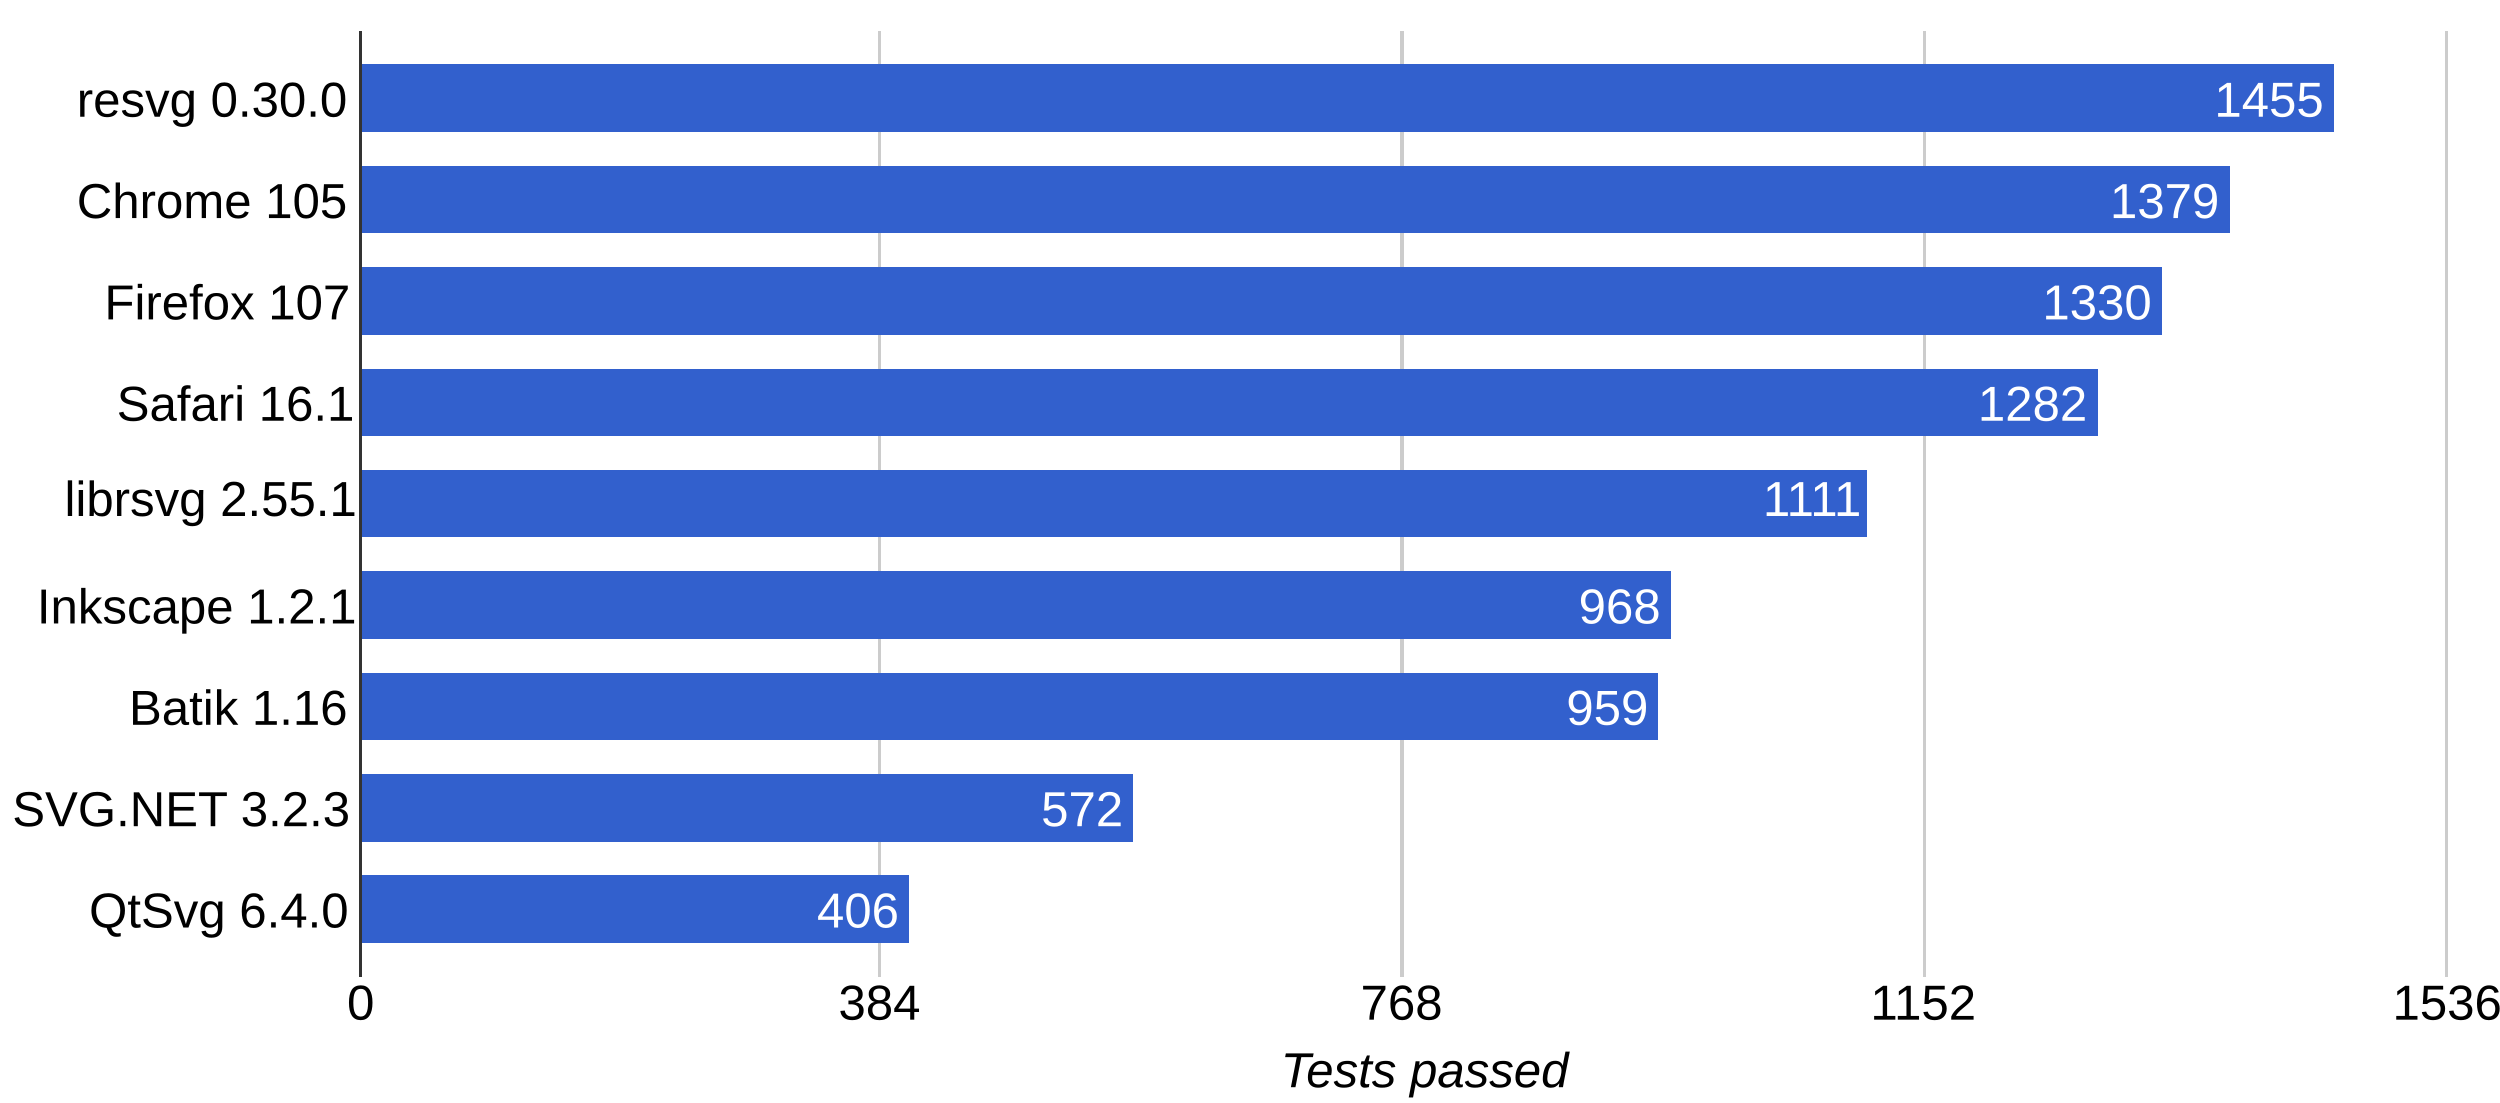
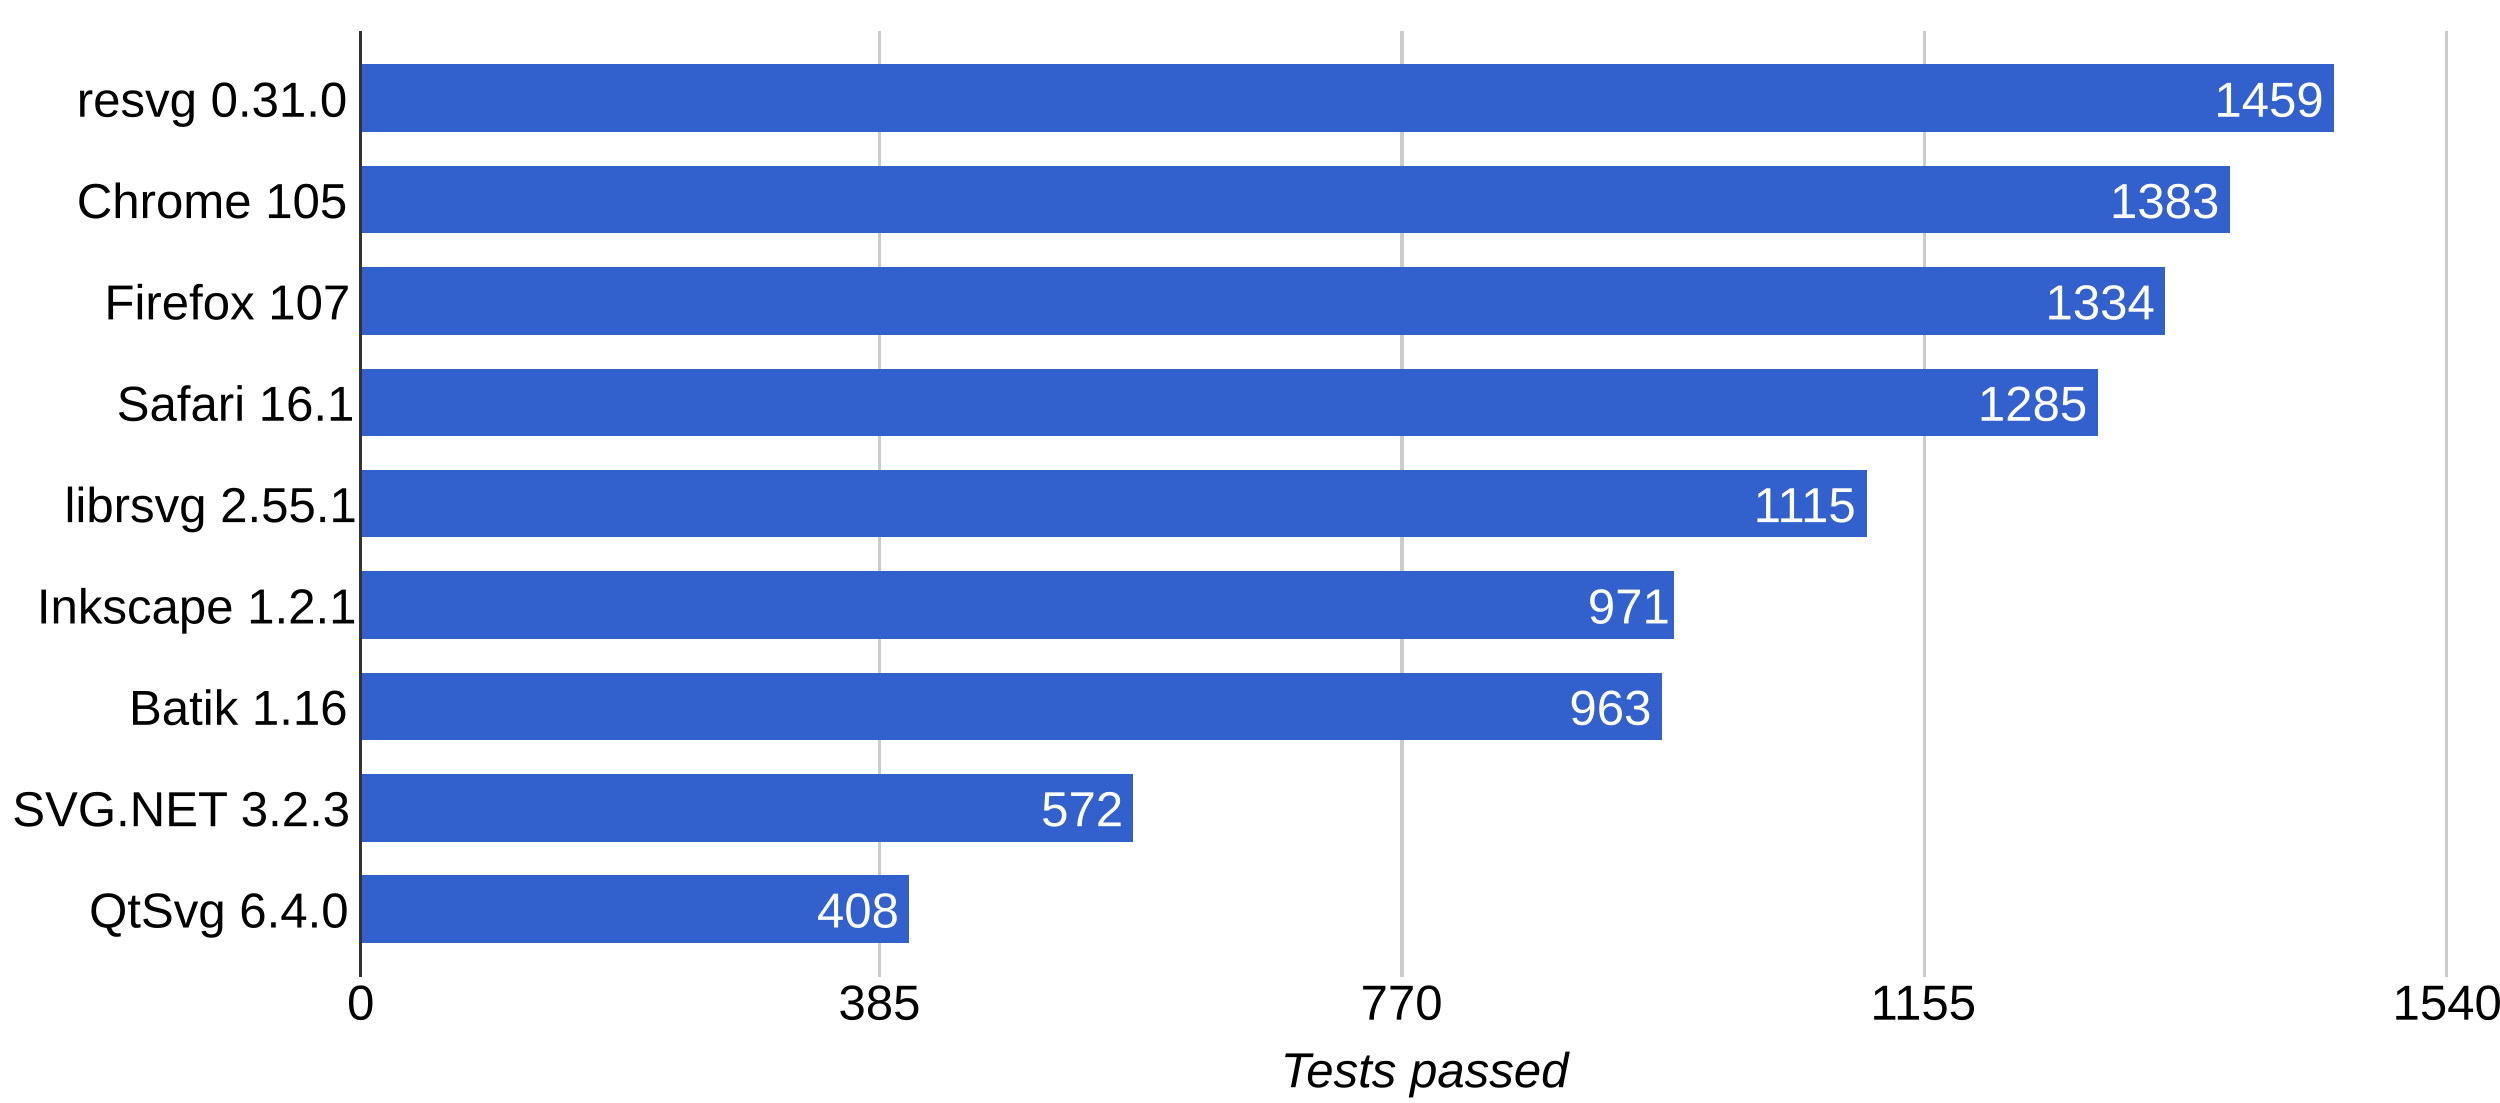
<svg xmlns="http://www.w3.org/2000/svg" height="359" shape-rendering="crispEdges" width="814">
  <rect width="814" height="359" fill="white" />
-   <text font-family="Arial" font-size="16" x="25" y="38">resvg 0.30.0</text>
+   <text font-family="Arial" font-size="16" x="25" y="38">resvg 0.31.0</text>
  <text font-family="Arial" font-size="16" x="25" y="71">Chrome 105</text>
  <text font-family="Arial" font-size="16" x="34" y="104">Firefox 107</text>
  <text font-family="Arial" font-size="16" x="38" y="137">Safari 16.1</text>
-   <text font-family="Arial" font-size="16" x="21" y="168">librsvg 2.55.1</text>
+   <text font-family="Arial" font-size="16" x="21" y="170">librsvg 2.55.1</text>
  <text font-family="Arial" font-size="16" x="12" y="203">Inkscape 1.2.1</text>
  <text font-family="Arial" font-size="16" x="42" y="236">Batik 1.16</text>
  <text font-family="Arial" font-size="16" x="4" y="269">SVG.NET 3.2.3</text>
  <text font-family="Arial" font-size="16" x="29" y="302">QtSvg 6.4.0</text>
  <rect fill="#ccc" height="308" width="1" x="117" y="10" />
  <text fill="#000" font-family="Arial" font-size="16" x="113" y="332">0</text>
  <rect fill="#ccc" height="308" width="1" x="286" y="10" />
-   <text fill="#000" font-family="Arial" font-size="16" x="273" y="332">384</text>
+   <text fill="#000" font-family="Arial" font-size="16" x="273" y="332">385</text>
  <rect fill="#ccc" height="308" width="1" x="456" y="10" />
-   <text fill="#000" font-family="Arial" font-size="16" x="443" y="332">768</text>
+   <text fill="#000" font-family="Arial" font-size="16" x="443" y="332">770</text>
  <rect fill="#ccc" height="308" width="1" x="626" y="10" />
-   <text fill="#000" font-family="Arial" font-size="16" x="609" y="332">1152</text>
+   <text fill="#000" font-family="Arial" font-size="16" x="609" y="332">1155</text>
  <rect fill="#ccc" height="308" width="1" x="796" y="10" />
-   <text fill="#000" font-family="Arial" font-size="16" x="779" y="332">1536</text>
+   <text fill="#000" font-family="Arial" font-size="16" x="779" y="332">1540</text>
  <rect fill="#3260cd" height="22" width="643" x="117" y="21" />
-   <text fill="#fff" font-family="Arial" font-size="16" x="721" y="38">1455</text>
+   <text fill="#fff" font-family="Arial" font-size="16" x="721" y="38">1459</text>
  <rect fill="#3260cd" height="22" width="609" x="117" y="54" />
-   <text fill="#fff" font-family="Arial" font-size="16" x="687" y="71">1379</text>
-   <rect fill="#3260cd" height="22" width="587" x="117" y="87" />
-   <text fill="#fff" font-family="Arial" font-size="16" x="665" y="104">1330</text>
+   <text fill="#fff" font-family="Arial" font-size="16" x="687" y="71">1383</text>
+   <rect fill="#3260cd" height="22" width="588" x="117" y="87" />
+   <text fill="#fff" font-family="Arial" font-size="16" x="666" y="104">1334</text>
  <rect fill="#3260cd" height="22" width="566" x="117" y="120" />
-   <text fill="#fff" font-family="Arial" font-size="16" x="644" y="137">1282</text>
+   <text fill="#fff" font-family="Arial" font-size="16" x="644" y="137">1285</text>
  <rect fill="#3260cd" height="22" width="491" x="117" y="153" />
-   <text fill="#fff" font-family="Arial" font-size="16" x="574" y="168">1111</text>
-   <rect fill="#3260cd" height="22" width="427" x="117" y="186" />
-   <text fill="#fff" font-family="Arial" font-size="16" x="514" y="203">968</text>
-   <rect fill="#3260cd" height="22" width="423" x="117" y="219" />
-   <text fill="#fff" font-family="Arial" font-size="16" x="510" y="236">959</text>
+   <text fill="#fff" font-family="Arial" font-size="16" x="571" y="170">1115</text>
+   <rect fill="#3260cd" height="22" width="428" x="117" y="186" />
+   <text fill="#fff" font-family="Arial" font-size="16" x="517" y="203">971</text>
+   <rect fill="#3260cd" height="22" width="424" x="117" y="219" />
+   <text fill="#fff" font-family="Arial" font-size="16" x="511" y="236">963</text>
  <rect fill="#3260cd" height="22" width="252" x="117" y="252" />
  <text fill="#fff" font-family="Arial" font-size="16" x="339" y="269">572</text>
  <rect fill="#3260cd" height="22" width="179" x="117" y="285" />
-   <text fill="#fff" font-family="Arial" font-size="16" x="266" y="302">406</text>
+   <text fill="#fff" font-family="Arial" font-size="16" x="266" y="302">408</text>
  <rect fill="#333" height="308" width="1" x="117" y="10" />
  <text font-family="Arial" font-size="16" font-style="italic" x="417" y="354">Tests passed</text>
</svg>
